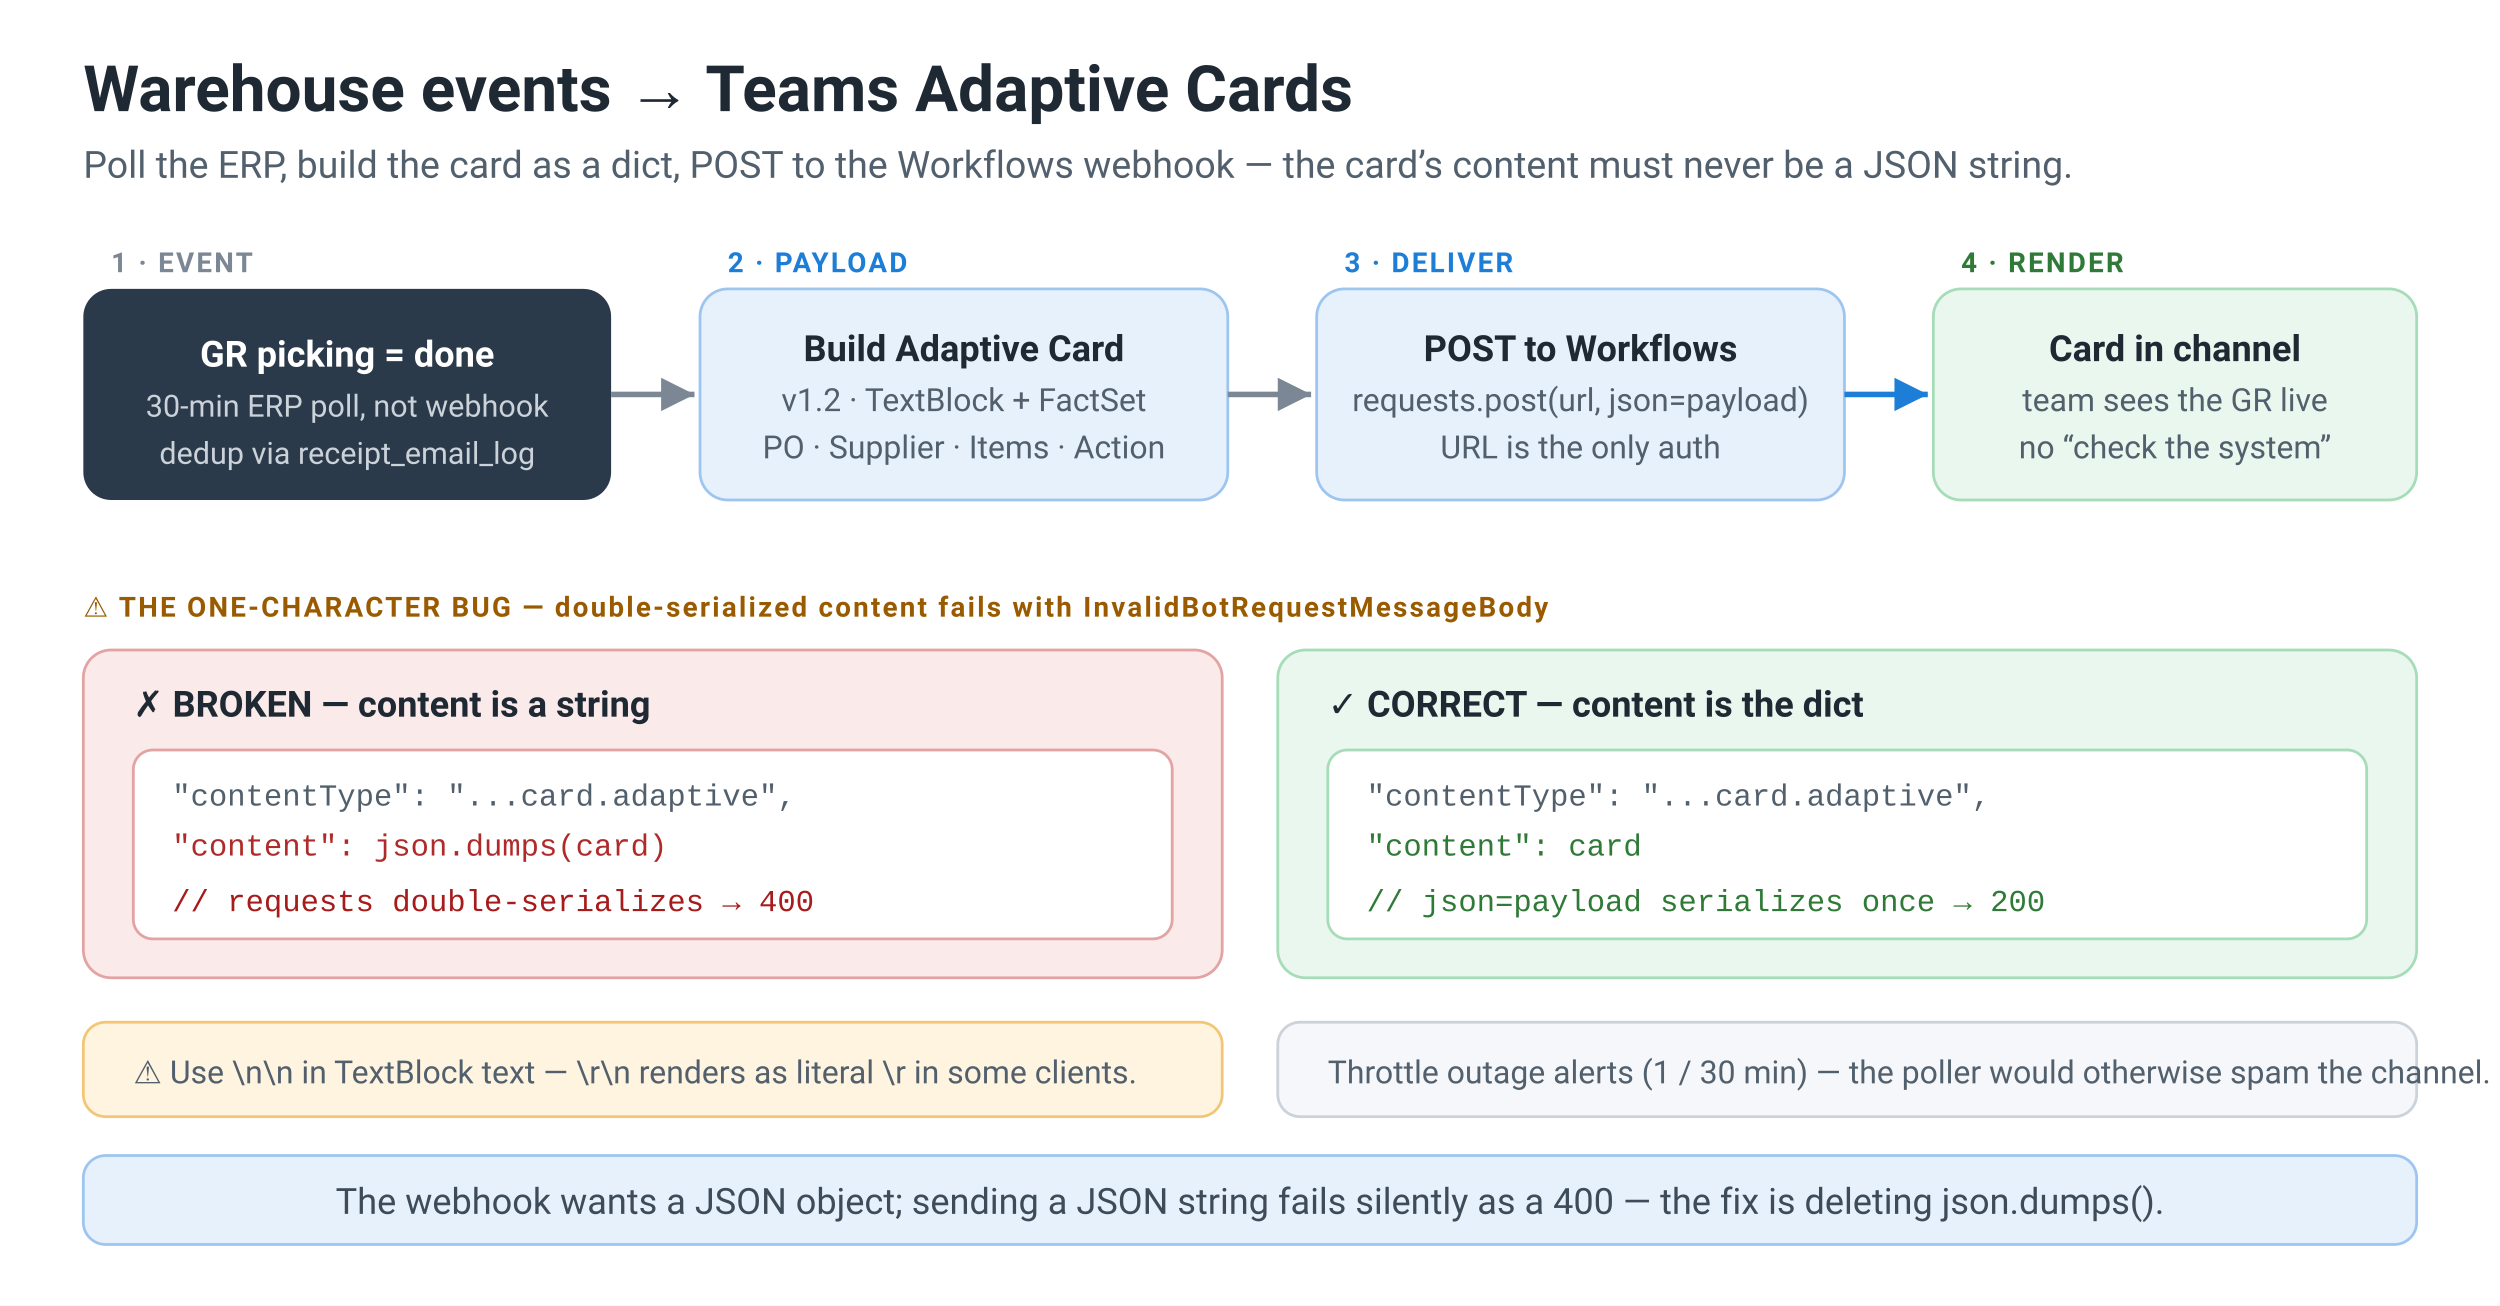
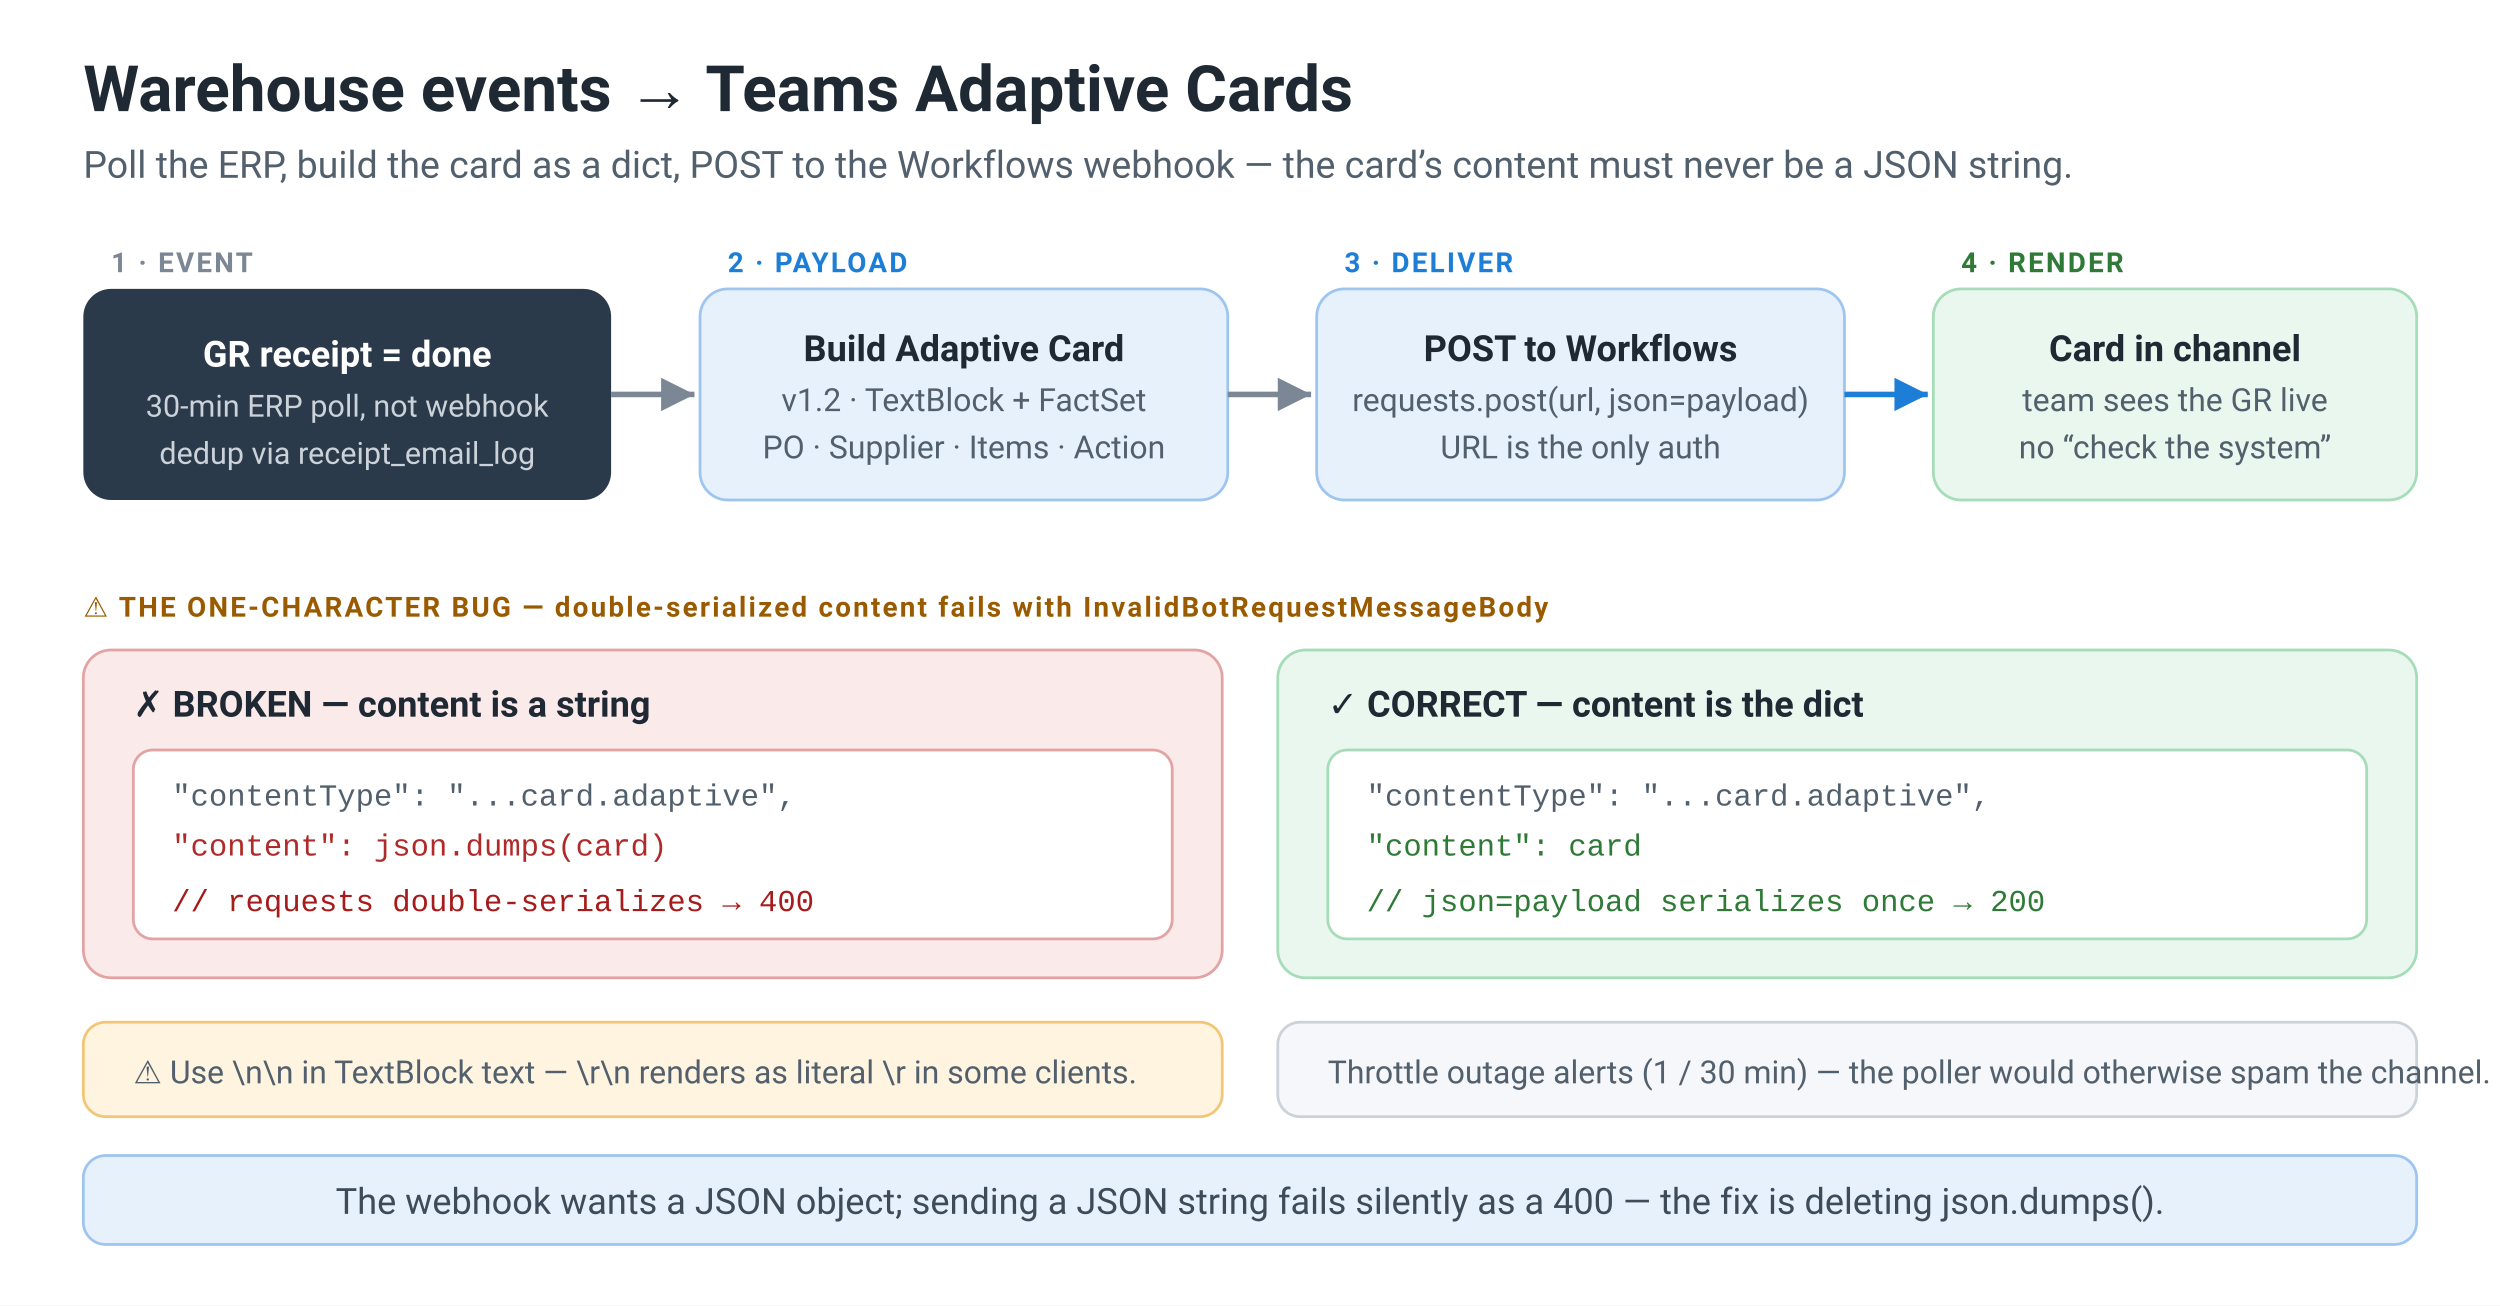
<svg xmlns="http://www.w3.org/2000/svg" viewBox="0 0 900 470" width="900" height="470" role="img" aria-label="Pipeline: a goods-receipt event builds an Adaptive Card dict, posts it to the Teams Workflows webhook, and the card renders in the channel; the gotcha is that content must be a dict, not a json.dumps string">
  <style>
    text{font-family:'Segoe UI',Roboto,'Helvetica Neue',Arial,sans-serif}
    .title{font-size:23px;font-weight:700;fill:#1f2933}
    .sub{font-size:13.5px;fill:#52606d}
    .wh{font-size:13px;font-weight:700;fill:#ffffff}
    .whs{font-size:11px;fill:#cbd2d9}
    .bx{font-size:13px;font-weight:700;fill:#1f2933}
    .bxs{font-size:11.5px;fill:#52606d}
    .lbl{font-size:10px;font-weight:700;letter-spacing:.8px}
    .mono{font-family:'SFMono-Regular',Consolas,'Liberation Mono',monospace;font-size:11px}
    .foot{font-size:13px;fill:#3e4c59}
  </style>
  <rect width="900" height="470" fill="#ffffff" />
  <text x="30" y="40" class="title">Warehouse events → Teams Adaptive Cards</text>
  <text x="30" y="64" class="sub">Poll the ERP, build the card as a dict, POST to the Workflows webhook — the card’s content must never be a JSON string.</text>
  <defs>
    <marker id="ga" markerWidth="9" markerHeight="9" refX="6" refY="3" orient="auto">
      <path d="M0,0 L6,3 L0,6 z" fill="#7b8794" />
    </marker>
    <marker id="gb" markerWidth="9" markerHeight="9" refX="6" refY="3" orient="auto">
      <path d="M0,0 L6,3 L0,6 z" fill="#1c7ed6" />
    </marker>
  </defs>
  <rect x="30" y="104" width="190" height="76" rx="10" fill="#2b3a4a" />
-   <text x="125" y="132" text-anchor="middle" class="wh">GR picking = done</text>
+   <text x="125" y="132" text-anchor="middle" class="wh">GR receipt = done</text>
  <text x="125" y="150" text-anchor="middle" class="whs">30-min ERP poll, not webhook</text>
  <text x="125" y="167" text-anchor="middle" class="whs">dedup via receipt_email_log</text>
  <path d="M220 142 L250 142" fill="none" stroke="#7b8794" stroke-width="2" marker-end="url(#ga)" />
  <rect x="252" y="104" width="190" height="76" rx="10" fill="#e7f1fb" stroke="#9ec5f0" />
  <text x="347" y="130" text-anchor="middle" class="bx" fill="#1c5fa8">Build Adaptive Card</text>
  <text x="347" y="148" text-anchor="middle" class="bxs">v1.2 · TextBlock + FactSet</text>
  <text x="347" y="165" text-anchor="middle" class="bxs">PO · Supplier · Items · Action</text>
  <path d="M442 142 L472 142" fill="none" stroke="#7b8794" stroke-width="2" marker-end="url(#ga)" />
  <rect x="474" y="104" width="190" height="76" rx="10" fill="#e7f1fb" stroke="#9ec5f0" />
  <text x="569" y="130" text-anchor="middle" class="bx" fill="#1c5fa8">POST to Workflows</text>
  <text x="569" y="148" text-anchor="middle" class="bxs">requests.post(url, json=payload)</text>
  <text x="569" y="165" text-anchor="middle" class="bxs">URL is the only auth</text>
  <path d="M664 142 L694 142" fill="none" stroke="#1c7ed6" stroke-width="2" marker-end="url(#gb)" />
  <rect x="696" y="104" width="174" height="76" rx="10" fill="#e9f7ee" stroke="#a6dcb8" />
  <text x="783" y="130" text-anchor="middle" class="bx" fill="#2f7a37">Card in channel</text>
  <text x="783" y="148" text-anchor="middle" class="bxs">team sees the GR live</text>
  <text x="783" y="165" text-anchor="middle" class="bxs">no “check the system”</text>
  <text x="40" y="98" class="lbl" fill="#7b8794">1 · EVENT</text>
  <text x="262" y="98" class="lbl" fill="#1c7ed6">2 · PAYLOAD</text>
  <text x="484" y="98" class="lbl" fill="#1c7ed6">3 · DELIVER</text>
  <text x="706" y="98" class="lbl" fill="#2f7a37">4 · RENDER</text>
  <text x="30" y="222" class="lbl" fill="#9a5b00">⚠ THE ONE-CHARACTER BUG — double-serialized content fails with InvalidBotRequestMessageBody</text>
  <rect x="30" y="234" width="410" height="118" rx="10" fill="#fbeaea" stroke="#e3a3a3" />
  <text x="48" y="258" class="bx" fill="#b02a2a">✗ BROKEN — content is a string</text>
  <rect x="48" y="270" width="374" height="68" rx="7" fill="#ffffff" stroke="#e3a3a3" />
  <text x="62" y="290" class="mono" fill="#52606d">"contentType": "...card.adaptive",</text>
  <text x="62" y="308" class="mono" fill="#b02a2a">"content": json.dumps(card)</text>
  <text x="62" y="328" class="mono" fill="#a61b1b">// requests double-serializes → 400</text>
  <rect x="460" y="234" width="410" height="118" rx="10" fill="#e9f7ee" stroke="#a6dcb8" />
  <text x="478" y="258" class="bx" fill="#2f7a37">✓ CORRECT — content is the dict</text>
  <rect x="478" y="270" width="374" height="68" rx="7" fill="#ffffff" stroke="#a6dcb8" />
  <text x="492" y="290" class="mono" fill="#52606d">"contentType": "...card.adaptive",</text>
  <text x="492" y="308" class="mono" fill="#2f7a37">"content": card</text>
  <text x="492" y="328" class="mono" fill="#2f7a37">// json=payload serializes once → 200</text>
  <rect x="30" y="368" width="410" height="34" rx="8" fill="#fff4e0" stroke="#f3c677" />
  <text x="48" y="390" class="bxs" fill="#9a5b00">⚠ Use \n\n in TextBlock text — \r\n renders as literal \r in some clients.</text>
  <rect x="460" y="368" width="410" height="34" rx="8" fill="#f5f7fa" stroke="#cbd2d9" />
  <text x="478" y="390" class="bxs" fill="#52606d">Throttle outage alerts (1 / 30 min) — the poller would otherwise spam the channel.</text>
  <rect x="30" y="416" width="840" height="32" rx="8" fill="#e7f1fb" stroke="#9ec5f0" />
  <text x="450" y="437" text-anchor="middle" class="foot">The webhook wants a JSON object; sending a JSON string fails silently as a 400 — the fix is deleting json.dumps().</text>
</svg>
